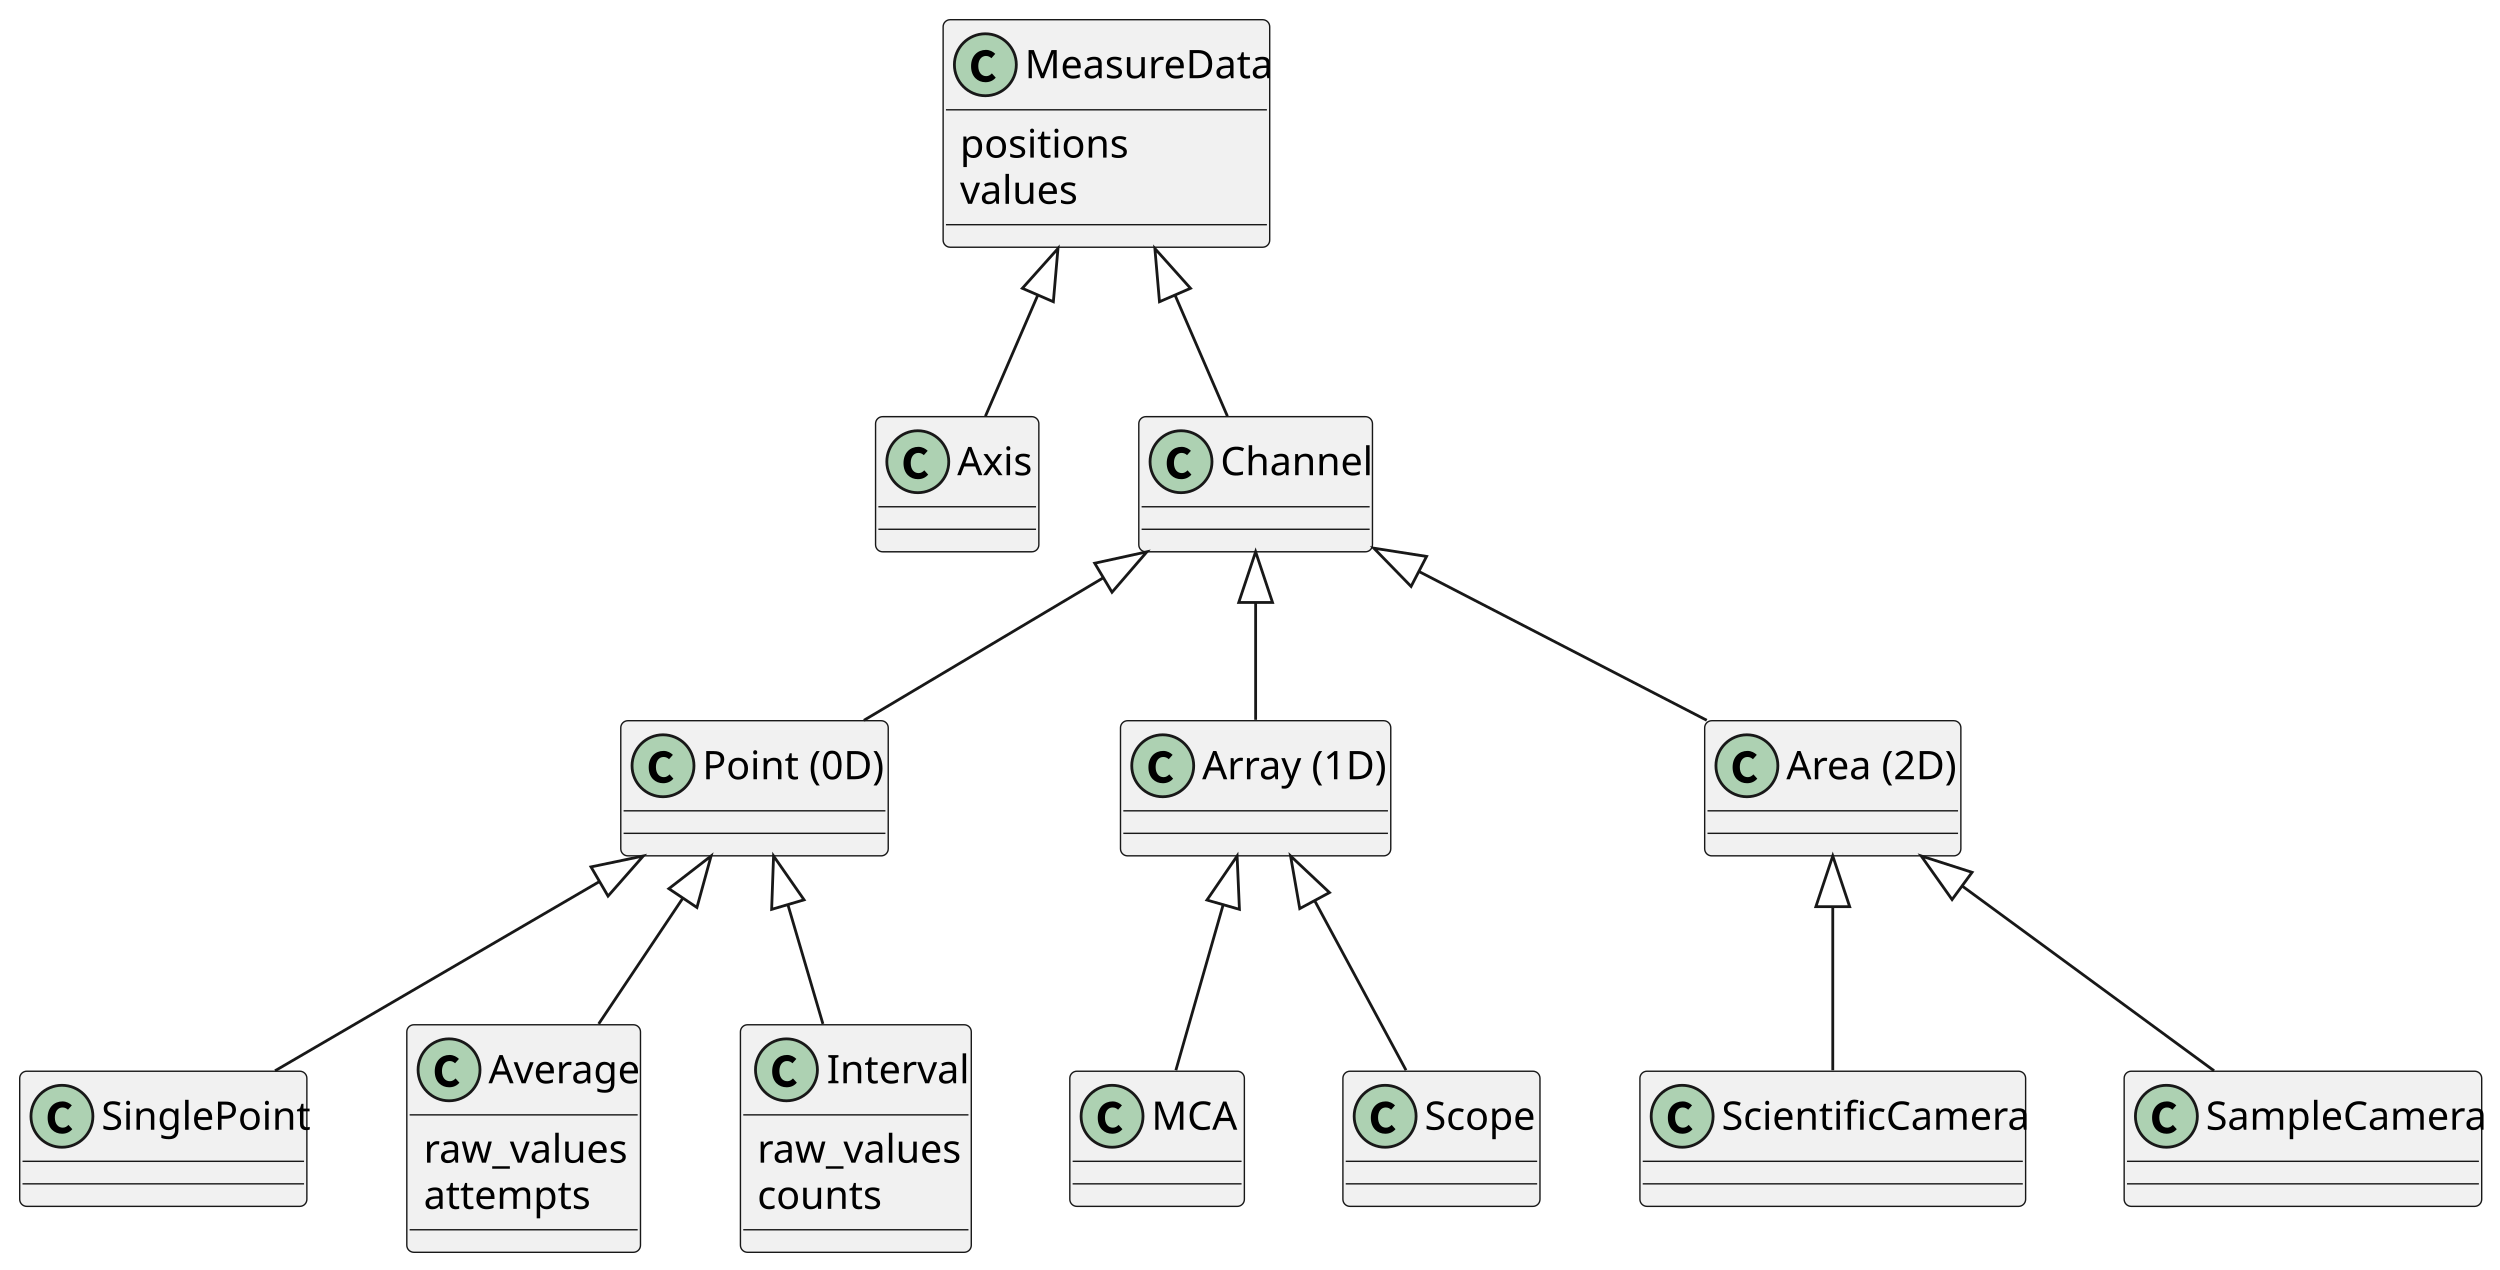
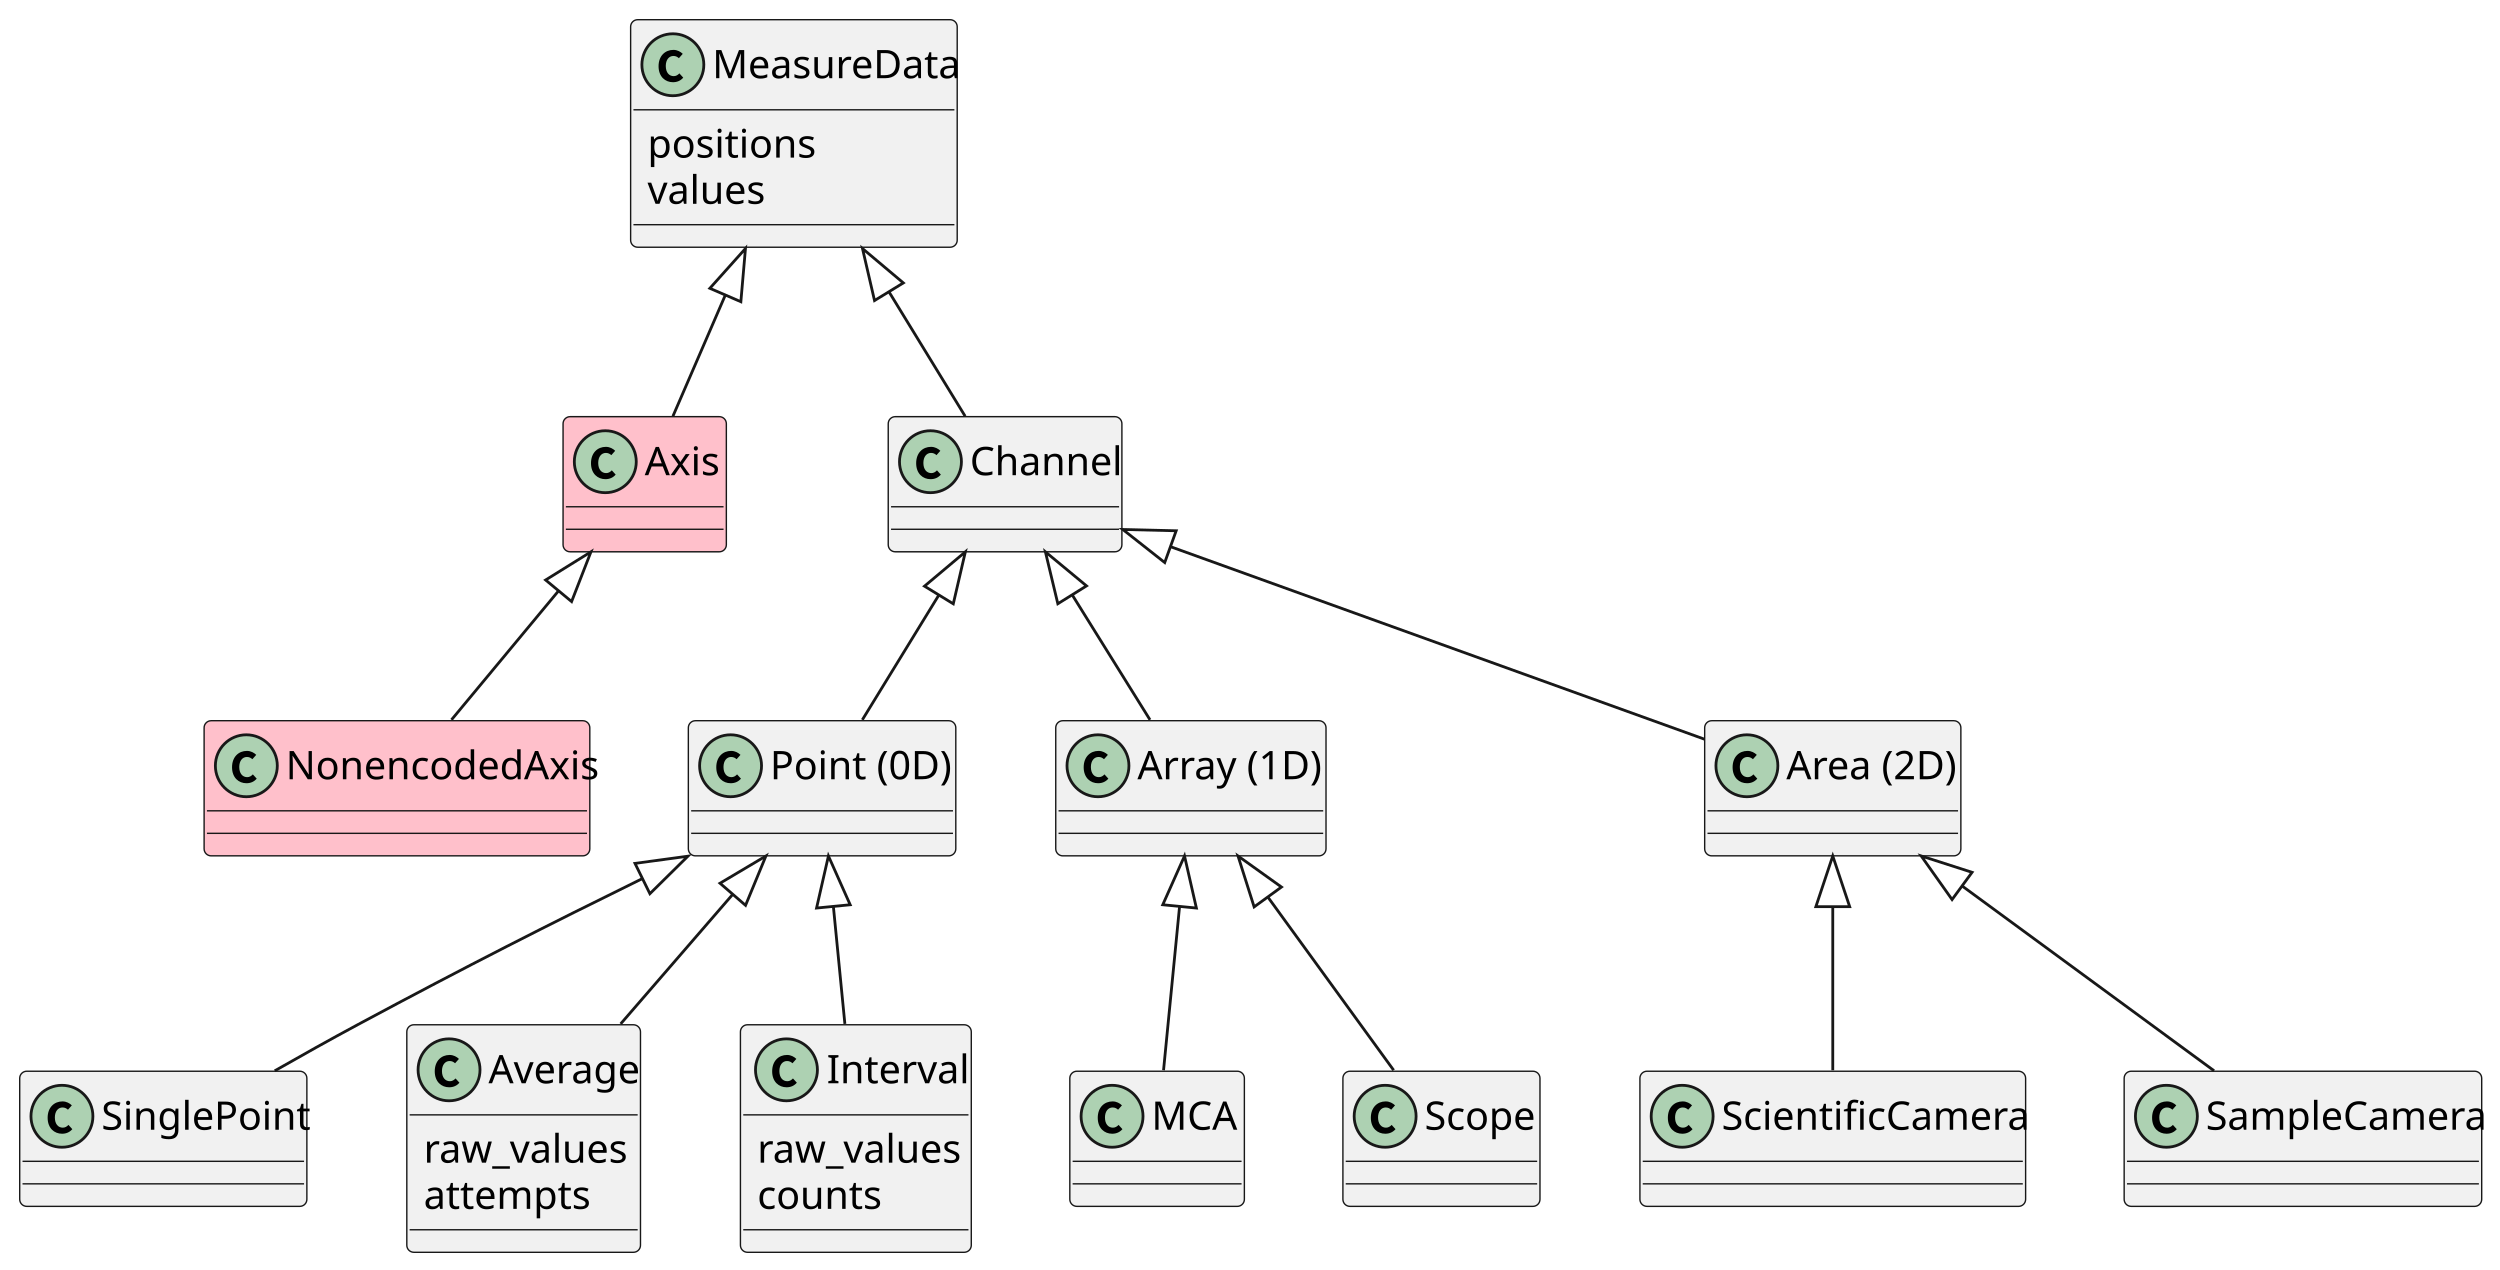
<svg xmlns="http://www.w3.org/2000/svg" contentStyleType="text/css" height="451px" preserveAspectRatio="none" style="width:888px;height:451px;background:#FFFFFF;" version="1.1" viewBox="0 0 888 451" width="888px" zoomAndPan="magnify">
  <defs />
  <g>
    <g id="elem_MeasureData">
-       <rect codeLine="3" fill="#F1F1F1" height="80.812" id="MeasureData" rx="2.5" ry="2.5" style="stroke:#181818;stroke-width:0.5;" width="116" x="335" y="7" />
-       <ellipse cx="350" cy="23" fill="#ADD1B2" rx="11" ry="11" style="stroke:#181818;stroke-width:1.0;" />
-       <path d="M350.047,29.203 C351.547,29.203 352.781,28.641 353.688,27.578 L352.312,26.062 C351.766,26.656 351.109,27.047 350.312,27.047 C348.641,27.047 347.484,25.719 347.484,23.438 C347.484,21.219 348.641,19.875 350.203,19.875 C351.016,19.875 351.609,20.188 352.141,20.672 L353.516,19.125 C352.766,18.391 351.609,17.719 350.203,17.719 C347.25,17.719 344.922,19.859 344.922,23.531 C344.922,27.25 347.297,29.203 350.047,29.203 Z " fill="#000000" />
-       <text fill="#000000" font-family="sans-serif" font-size="14" lengthAdjust="spacing" textLength="84" x="364" y="27.785">MeasureData</text>
-       <line style="stroke:#181818;stroke-width:0.5;" x1="336" x2="450" y1="39" y2="39" />
-       <text fill="#000000" font-family="sans-serif" font-size="14" lengthAdjust="spacing" textLength="57" x="341" y="55.988">positions</text>
-       <text fill="#000000" font-family="sans-serif" font-size="14" lengthAdjust="spacing" textLength="40" x="341" y="72.394">values</text>
-       <line style="stroke:#181818;stroke-width:0.5;" x1="336" x2="450" y1="79.812" y2="79.812" />
+       <rect codeLine="3" fill="#F1F1F1" height="80.812" id="MeasureData" rx="2.5" ry="2.5" style="stroke:#181818;stroke-width:0.5;" width="116" x="224" y="7" />
+       <ellipse cx="239" cy="23" fill="#ADD1B2" rx="11" ry="11" style="stroke:#181818;stroke-width:1.0;" />
+       <path d="M239.047,29.203 C240.547,29.203 241.781,28.641 242.688,27.578 L241.312,26.062 C240.766,26.656 240.109,27.047 239.312,27.047 C237.641,27.047 236.484,25.719 236.484,23.438 C236.484,21.219 237.641,19.875 239.203,19.875 C240.016,19.875 240.609,20.188 241.141,20.672 L242.516,19.125 C241.766,18.391 240.609,17.719 239.203,17.719 C236.25,17.719 233.922,19.859 233.922,23.531 C233.922,27.25 236.297,29.203 239.047,29.203 Z " fill="#000000" />
+       <text fill="#000000" font-family="sans-serif" font-size="14" lengthAdjust="spacing" textLength="84" x="253" y="27.785">MeasureData</text>
+       <line style="stroke:#181818;stroke-width:0.5;" x1="225" x2="339" y1="39" y2="39" />
+       <text fill="#000000" font-family="sans-serif" font-size="14" lengthAdjust="spacing" textLength="57" x="230" y="55.988">positions</text>
+       <text fill="#000000" font-family="sans-serif" font-size="14" lengthAdjust="spacing" textLength="40" x="230" y="72.394">values</text>
+       <line style="stroke:#181818;stroke-width:0.5;" x1="225" x2="339" y1="79.812" y2="79.812" />
    </g>
    <g id="elem_Axis">
-       <rect codeLine="8" fill="#F1F1F1" height="48" id="Axis" rx="2.5" ry="2.5" style="stroke:#181818;stroke-width:0.5;" width="58" x="311" y="148" />
-       <ellipse cx="326" cy="164" fill="#ADD1B2" rx="11" ry="11" style="stroke:#181818;stroke-width:1.0;" />
-       <path d="M326.047,170.203 C327.547,170.203 328.781,169.641 329.688,168.578 L328.312,167.062 C327.766,167.656 327.109,168.047 326.312,168.047 C324.641,168.047 323.484,166.719 323.484,164.438 C323.484,162.219 324.641,160.875 326.203,160.875 C327.016,160.875 327.609,161.188 328.141,161.672 L329.516,160.125 C328.766,159.391 327.609,158.719 326.203,158.719 C323.25,158.719 320.922,160.859 320.922,164.531 C320.922,168.25 323.297,170.203 326.047,170.203 Z " fill="#000000" />
-       <text fill="#000000" font-family="sans-serif" font-size="14" lengthAdjust="spacing" textLength="26" x="340" y="168.785">Axis</text>
-       <line style="stroke:#181818;stroke-width:0.5;" x1="312" x2="368" y1="180" y2="180" />
-       <line style="stroke:#181818;stroke-width:0.5;" x1="312" x2="368" y1="188" y2="188" />
+       <rect codeLine="8" fill="#FFC0CB" height="48" id="Axis" rx="2.5" ry="2.5" style="stroke:#181818;stroke-width:0.5;" width="58" x="200" y="148" />
+       <ellipse cx="215" cy="164" fill="#ADD1B2" rx="11" ry="11" style="stroke:#181818;stroke-width:1.0;" />
+       <path d="M215.047,170.203 C216.547,170.203 217.781,169.641 218.688,168.578 L217.312,167.062 C216.766,167.656 216.109,168.047 215.312,168.047 C213.641,168.047 212.484,166.719 212.484,164.438 C212.484,162.219 213.641,160.875 215.203,160.875 C216.016,160.875 216.609,161.188 217.141,161.672 L218.516,160.125 C217.766,159.391 216.609,158.719 215.203,158.719 C212.25,158.719 209.922,160.859 209.922,164.531 C209.922,168.25 212.297,170.203 215.047,170.203 Z " fill="#000000" />
+       <text fill="#000000" font-family="sans-serif" font-size="14" lengthAdjust="spacing" textLength="26" x="229" y="168.785">Axis</text>
+       <line style="stroke:#181818;stroke-width:0.5;" x1="201" x2="257" y1="180" y2="180" />
+       <line style="stroke:#181818;stroke-width:0.5;" x1="201" x2="257" y1="188" y2="188" />
+     </g>
+     <g id="elem_NonencodedAxis">
+       <rect codeLine="10" fill="#FFC0CB" height="48" id="NonencodedAxis" rx="2.5" ry="2.5" style="stroke:#181818;stroke-width:0.5;" width="137" x="72.5" y="256" />
+       <ellipse cx="87.5" cy="272" fill="#ADD1B2" rx="11" ry="11" style="stroke:#181818;stroke-width:1.0;" />
+       <path d="M87.547,278.203 C89.047,278.203 90.281,277.641 91.188,276.578 L89.812,275.062 C89.266,275.656 88.609,276.047 87.812,276.047 C86.141,276.047 84.984,274.719 84.984,272.438 C84.984,270.219 86.141,268.875 87.703,268.875 C88.516,268.875 89.109,269.188 89.641,269.672 L91.016,268.125 C90.266,267.391 89.109,266.719 87.703,266.719 C84.75,266.719 82.422,268.859 82.422,272.531 C82.422,276.25 84.797,278.203 87.547,278.203 Z " fill="#000000" />
+       <text fill="#000000" font-family="sans-serif" font-size="14" lengthAdjust="spacing" textLength="105" x="101.5" y="276.785">NonencodedAxis</text>
+       <line style="stroke:#181818;stroke-width:0.5;" x1="73.5" x2="208.5" y1="288" y2="288" />
+       <line style="stroke:#181818;stroke-width:0.5;" x1="73.5" x2="208.5" y1="296" y2="296" />
    </g>
    <g id="elem_Channel">
-       <rect codeLine="10" fill="#F1F1F1" height="48" id="Channel" rx="2.5" ry="2.5" style="stroke:#181818;stroke-width:0.5;" width="83" x="404.5" y="148" />
-       <ellipse cx="419.5" cy="164" fill="#ADD1B2" rx="11" ry="11" style="stroke:#181818;stroke-width:1.0;" />
-       <path d="M419.547,170.203 C421.047,170.203 422.281,169.641 423.188,168.578 L421.812,167.062 C421.266,167.656 420.609,168.047 419.812,168.047 C418.141,168.047 416.984,166.719 416.984,164.438 C416.984,162.219 418.141,160.875 419.703,160.875 C420.516,160.875 421.109,161.188 421.641,161.672 L423.016,160.125 C422.266,159.391 421.109,158.719 419.703,158.719 C416.75,158.719 414.422,160.859 414.422,164.531 C414.422,168.25 416.797,170.203 419.547,170.203 Z " fill="#000000" />
-       <text fill="#000000" font-family="sans-serif" font-size="14" lengthAdjust="spacing" textLength="51" x="433.5" y="168.785">Channel</text>
-       <line style="stroke:#181818;stroke-width:0.5;" x1="405.5" x2="486.5" y1="180" y2="180" />
-       <line style="stroke:#181818;stroke-width:0.5;" x1="405.5" x2="486.5" y1="188" y2="188" />
+       <rect codeLine="12" fill="#F1F1F1" height="48" id="Channel" rx="2.5" ry="2.5" style="stroke:#181818;stroke-width:0.5;" width="83" x="315.5" y="148" />
+       <ellipse cx="330.5" cy="164" fill="#ADD1B2" rx="11" ry="11" style="stroke:#181818;stroke-width:1.0;" />
+       <path d="M330.547,170.203 C332.047,170.203 333.281,169.641 334.188,168.578 L332.812,167.062 C332.266,167.656 331.609,168.047 330.812,168.047 C329.141,168.047 327.984,166.719 327.984,164.438 C327.984,162.219 329.141,160.875 330.703,160.875 C331.516,160.875 332.109,161.188 332.641,161.672 L334.016,160.125 C333.266,159.391 332.109,158.719 330.703,158.719 C327.75,158.719 325.422,160.859 325.422,164.531 C325.422,168.25 327.797,170.203 330.547,170.203 Z " fill="#000000" />
+       <text fill="#000000" font-family="sans-serif" font-size="14" lengthAdjust="spacing" textLength="51" x="344.5" y="168.785">Channel</text>
+       <line style="stroke:#181818;stroke-width:0.5;" x1="316.5" x2="397.5" y1="180" y2="180" />
+       <line style="stroke:#181818;stroke-width:0.5;" x1="316.5" x2="397.5" y1="188" y2="188" />
    </g>
    <g id="elem_Point (0D)">
-       <rect codeLine="12" fill="#F1F1F1" height="48" id="Point (0D)" rx="2.5" ry="2.5" style="stroke:#181818;stroke-width:0.5;" width="95" x="220.5" y="256" />
-       <ellipse cx="235.5" cy="272" fill="#ADD1B2" rx="11" ry="11" style="stroke:#181818;stroke-width:1.0;" />
-       <path d="M235.547,278.203 C237.047,278.203 238.281,277.641 239.188,276.578 L237.812,275.062 C237.266,275.656 236.609,276.047 235.812,276.047 C234.141,276.047 232.984,274.719 232.984,272.438 C232.984,270.219 234.141,268.875 235.703,268.875 C236.516,268.875 237.109,269.188 237.641,269.672 L239.016,268.125 C238.266,267.391 237.109,266.719 235.703,266.719 C232.75,266.719 230.422,268.859 230.422,272.531 C230.422,276.25 232.797,278.203 235.547,278.203 Z " fill="#000000" />
-       <text fill="#000000" font-family="sans-serif" font-size="14" lengthAdjust="spacing" textLength="63" x="249.5" y="276.785">Point (0D)</text>
-       <line style="stroke:#181818;stroke-width:0.5;" x1="221.5" x2="314.5" y1="288" y2="288" />
-       <line style="stroke:#181818;stroke-width:0.5;" x1="221.5" x2="314.5" y1="296" y2="296" />
+       <rect codeLine="14" fill="#F1F1F1" height="48" id="Point (0D)" rx="2.5" ry="2.5" style="stroke:#181818;stroke-width:0.5;" width="95" x="244.5" y="256" />
+       <ellipse cx="259.5" cy="272" fill="#ADD1B2" rx="11" ry="11" style="stroke:#181818;stroke-width:1.0;" />
+       <path d="M259.547,278.203 C261.047,278.203 262.281,277.641 263.188,276.578 L261.812,275.062 C261.266,275.656 260.609,276.047 259.812,276.047 C258.141,276.047 256.984,274.719 256.984,272.438 C256.984,270.219 258.141,268.875 259.703,268.875 C260.516,268.875 261.109,269.188 261.641,269.672 L263.016,268.125 C262.266,267.391 261.109,266.719 259.703,266.719 C256.75,266.719 254.422,268.859 254.422,272.531 C254.422,276.25 256.797,278.203 259.547,278.203 Z " fill="#000000" />
+       <text fill="#000000" font-family="sans-serif" font-size="14" lengthAdjust="spacing" textLength="63" x="273.5" y="276.785">Point (0D)</text>
+       <line style="stroke:#181818;stroke-width:0.5;" x1="245.5" x2="338.5" y1="288" y2="288" />
+       <line style="stroke:#181818;stroke-width:0.5;" x1="245.5" x2="338.5" y1="296" y2="296" />
    </g>
    <g id="elem_SinglePoint">
-       <rect codeLine="14" fill="#F1F1F1" height="48" id="SinglePoint" rx="2.5" ry="2.5" style="stroke:#181818;stroke-width:0.5;" width="102" x="7" y="380.5" />
+       <rect codeLine="16" fill="#F1F1F1" height="48" id="SinglePoint" rx="2.5" ry="2.5" style="stroke:#181818;stroke-width:0.5;" width="102" x="7" y="380.5" />
      <ellipse cx="22" cy="396.5" fill="#ADD1B2" rx="11" ry="11" style="stroke:#181818;stroke-width:1.0;" />
      <path d="M22.047,402.703 C23.547,402.703 24.781,402.141 25.688,401.078 L24.312,399.562 C23.766,400.156 23.109,400.547 22.312,400.547 C20.641,400.547 19.484,399.219 19.484,396.938 C19.484,394.719 20.641,393.375 22.203,393.375 C23.016,393.375 23.609,393.688 24.141,394.172 L25.516,392.625 C24.766,391.891 23.609,391.219 22.203,391.219 C19.25,391.219 16.922,393.359 16.922,397.031 C16.922,400.75 19.297,402.703 22.047,402.703 Z " fill="#000000" />
      <text fill="#000000" font-family="sans-serif" font-size="14" lengthAdjust="spacing" textLength="70" x="36" y="401.285">SinglePoint</text>
      <line style="stroke:#181818;stroke-width:0.5;" x1="8" x2="108" y1="412.5" y2="412.5" />
      <line style="stroke:#181818;stroke-width:0.5;" x1="8" x2="108" y1="420.5" y2="420.5" />
    </g>
    <g id="elem_Average">
-       <rect codeLine="16" fill="#F1F1F1" height="80.812" id="Average" rx="2.5" ry="2.5" style="stroke:#181818;stroke-width:0.5;" width="83" x="144.5" y="364" />
+       <rect codeLine="18" fill="#F1F1F1" height="80.812" id="Average" rx="2.5" ry="2.5" style="stroke:#181818;stroke-width:0.5;" width="83" x="144.5" y="364" />
      <ellipse cx="159.5" cy="380" fill="#ADD1B2" rx="11" ry="11" style="stroke:#181818;stroke-width:1.0;" />
      <path d="M159.547,386.203 C161.047,386.203 162.281,385.641 163.188,384.578 L161.812,383.062 C161.266,383.656 160.609,384.047 159.812,384.047 C158.141,384.047 156.984,382.719 156.984,380.438 C156.984,378.219 158.141,376.875 159.703,376.875 C160.516,376.875 161.109,377.188 161.641,377.672 L163.016,376.125 C162.266,375.391 161.109,374.719 159.703,374.719 C156.75,374.719 154.422,376.859 154.422,380.531 C154.422,384.25 156.797,386.203 159.547,386.203 Z " fill="#000000" />
      <text fill="#000000" font-family="sans-serif" font-size="14" lengthAdjust="spacing" textLength="51" x="173.5" y="384.785">Average</text>
      <line style="stroke:#181818;stroke-width:0.5;" x1="145.5" x2="226.5" y1="396" y2="396" />
      <text fill="#000000" font-family="sans-serif" font-size="14" lengthAdjust="spacing" textLength="70" x="150.5" y="412.988">raw_values</text>
      <text fill="#000000" font-family="sans-serif" font-size="14" lengthAdjust="spacing" textLength="57" x="150.5" y="429.394">attempts</text>
      <line style="stroke:#181818;stroke-width:0.5;" x1="145.5" x2="226.5" y1="436.812" y2="436.812" />
    </g>
    <g id="elem_Interval">
-       <rect codeLine="21" fill="#F1F1F1" height="80.812" id="Interval" rx="2.5" ry="2.5" style="stroke:#181818;stroke-width:0.5;" width="82" x="263" y="364" />
+       <rect codeLine="23" fill="#F1F1F1" height="80.812" id="Interval" rx="2.5" ry="2.5" style="stroke:#181818;stroke-width:0.5;" width="82" x="263" y="364" />
      <ellipse cx="279.35" cy="380" fill="#ADD1B2" rx="11" ry="11" style="stroke:#181818;stroke-width:1.0;" />
      <path d="M279.397,386.203 C280.897,386.203 282.131,385.641 283.038,384.578 L281.663,383.062 C281.116,383.656 280.459,384.047 279.663,384.047 C277.991,384.047 276.834,382.719 276.834,380.438 C276.834,378.219 277.991,376.875 279.553,376.875 C280.366,376.875 280.959,377.188 281.491,377.672 L282.866,376.125 C282.116,375.391 280.959,374.719 279.553,374.719 C276.6,374.719 274.272,376.859 274.272,380.531 C274.272,384.25 276.647,386.203 279.397,386.203 Z " fill="#000000" />
      <text fill="#000000" font-family="sans-serif" font-size="14" lengthAdjust="spacing" textLength="47" x="293.65" y="384.785">Interval</text>
      <line style="stroke:#181818;stroke-width:0.5;" x1="264" x2="344" y1="396" y2="396" />
      <text fill="#000000" font-family="sans-serif" font-size="14" lengthAdjust="spacing" textLength="70" x="269" y="412.988">raw_values</text>
      <text fill="#000000" font-family="sans-serif" font-size="14" lengthAdjust="spacing" textLength="43" x="269" y="429.394">counts</text>
      <line style="stroke:#181818;stroke-width:0.5;" x1="264" x2="344" y1="436.812" y2="436.812" />
    </g>
    <g id="elem_Array (1D)">
-       <rect codeLine="26" fill="#F1F1F1" height="48" id="Array (1D)" rx="2.5" ry="2.5" style="stroke:#181818;stroke-width:0.5;" width="96" x="398" y="256" />
-       <ellipse cx="413" cy="272" fill="#ADD1B2" rx="11" ry="11" style="stroke:#181818;stroke-width:1.0;" />
-       <path d="M413.047,278.203 C414.547,278.203 415.781,277.641 416.688,276.578 L415.312,275.062 C414.766,275.656 414.109,276.047 413.312,276.047 C411.641,276.047 410.484,274.719 410.484,272.438 C410.484,270.219 411.641,268.875 413.203,268.875 C414.016,268.875 414.609,269.188 415.141,269.672 L416.516,268.125 C415.766,267.391 414.609,266.719 413.203,266.719 C410.25,266.719 407.922,268.859 407.922,272.531 C407.922,276.25 410.297,278.203 413.047,278.203 Z " fill="#000000" />
-       <text fill="#000000" font-family="sans-serif" font-size="14" lengthAdjust="spacing" textLength="64" x="427" y="276.785">Array (1D)</text>
-       <line style="stroke:#181818;stroke-width:0.5;" x1="399" x2="493" y1="288" y2="288" />
-       <line style="stroke:#181818;stroke-width:0.5;" x1="399" x2="493" y1="296" y2="296" />
+       <rect codeLine="28" fill="#F1F1F1" height="48" id="Array (1D)" rx="2.5" ry="2.5" style="stroke:#181818;stroke-width:0.5;" width="96" x="375" y="256" />
+       <ellipse cx="390" cy="272" fill="#ADD1B2" rx="11" ry="11" style="stroke:#181818;stroke-width:1.0;" />
+       <path d="M390.047,278.203 C391.547,278.203 392.781,277.641 393.688,276.578 L392.312,275.062 C391.766,275.656 391.109,276.047 390.312,276.047 C388.641,276.047 387.484,274.719 387.484,272.438 C387.484,270.219 388.641,268.875 390.203,268.875 C391.016,268.875 391.609,269.188 392.141,269.672 L393.516,268.125 C392.766,267.391 391.609,266.719 390.203,266.719 C387.25,266.719 384.922,268.859 384.922,272.531 C384.922,276.25 387.297,278.203 390.047,278.203 Z " fill="#000000" />
+       <text fill="#000000" font-family="sans-serif" font-size="14" lengthAdjust="spacing" textLength="64" x="404" y="276.785">Array (1D)</text>
+       <line style="stroke:#181818;stroke-width:0.5;" x1="376" x2="470" y1="288" y2="288" />
+       <line style="stroke:#181818;stroke-width:0.5;" x1="376" x2="470" y1="296" y2="296" />
    </g>
    <g id="elem_MCA">
-       <rect codeLine="28" fill="#F1F1F1" height="48" id="MCA" rx="2.5" ry="2.5" style="stroke:#181818;stroke-width:0.5;" width="62" x="380" y="380.5" />
+       <rect codeLine="30" fill="#F1F1F1" height="48" id="MCA" rx="2.5" ry="2.5" style="stroke:#181818;stroke-width:0.5;" width="62" x="380" y="380.5" />
      <ellipse cx="395" cy="396.5" fill="#ADD1B2" rx="11" ry="11" style="stroke:#181818;stroke-width:1.0;" />
      <path d="M395.047,402.703 C396.547,402.703 397.781,402.141 398.688,401.078 L397.312,399.562 C396.766,400.156 396.109,400.547 395.312,400.547 C393.641,400.547 392.484,399.219 392.484,396.938 C392.484,394.719 393.641,393.375 395.203,393.375 C396.016,393.375 396.609,393.688 397.141,394.172 L398.516,392.625 C397.766,391.891 396.609,391.219 395.203,391.219 C392.25,391.219 389.922,393.359 389.922,397.031 C389.922,400.75 392.297,402.703 395.047,402.703 Z " fill="#000000" />
      <text fill="#000000" font-family="sans-serif" font-size="14" lengthAdjust="spacing" textLength="30" x="409" y="401.285">MCA</text>
      <line style="stroke:#181818;stroke-width:0.5;" x1="381" x2="441" y1="412.5" y2="412.5" />
      <line style="stroke:#181818;stroke-width:0.5;" x1="381" x2="441" y1="420.5" y2="420.5" />
    </g>
    <g id="elem_Scope">
-       <rect codeLine="30" fill="#F1F1F1" height="48" id="Scope" rx="2.5" ry="2.5" style="stroke:#181818;stroke-width:0.5;" width="70" x="477" y="380.5" />
+       <rect codeLine="32" fill="#F1F1F1" height="48" id="Scope" rx="2.5" ry="2.5" style="stroke:#181818;stroke-width:0.5;" width="70" x="477" y="380.5" />
      <ellipse cx="492" cy="396.5" fill="#ADD1B2" rx="11" ry="11" style="stroke:#181818;stroke-width:1.0;" />
      <path d="M492.047,402.703 C493.547,402.703 494.781,402.141 495.688,401.078 L494.312,399.562 C493.766,400.156 493.109,400.547 492.312,400.547 C490.641,400.547 489.484,399.219 489.484,396.938 C489.484,394.719 490.641,393.375 492.203,393.375 C493.016,393.375 493.609,393.688 494.141,394.172 L495.516,392.625 C494.766,391.891 493.609,391.219 492.203,391.219 C489.25,391.219 486.922,393.359 486.922,397.031 C486.922,400.75 489.297,402.703 492.047,402.703 Z " fill="#000000" />
      <text fill="#000000" font-family="sans-serif" font-size="14" lengthAdjust="spacing" textLength="38" x="506" y="401.285">Scope</text>
      <line style="stroke:#181818;stroke-width:0.5;" x1="478" x2="546" y1="412.5" y2="412.5" />
      <line style="stroke:#181818;stroke-width:0.5;" x1="478" x2="546" y1="420.5" y2="420.5" />
    </g>
    <g id="elem_Area (2D)">
-       <rect codeLine="32" fill="#F1F1F1" height="48" id="Area (2D)" rx="2.5" ry="2.5" style="stroke:#181818;stroke-width:0.5;" width="91" x="605.5" y="256" />
+       <rect codeLine="34" fill="#F1F1F1" height="48" id="Area (2D)" rx="2.5" ry="2.5" style="stroke:#181818;stroke-width:0.5;" width="91" x="605.5" y="256" />
      <ellipse cx="620.5" cy="272" fill="#ADD1B2" rx="11" ry="11" style="stroke:#181818;stroke-width:1.0;" />
      <path d="M620.547,278.203 C622.047,278.203 623.281,277.641 624.188,276.578 L622.812,275.062 C622.266,275.656 621.609,276.047 620.812,276.047 C619.141,276.047 617.984,274.719 617.984,272.438 C617.984,270.219 619.141,268.875 620.703,268.875 C621.516,268.875 622.109,269.188 622.641,269.672 L624.016,268.125 C623.266,267.391 622.109,266.719 620.703,266.719 C617.75,266.719 615.422,268.859 615.422,272.531 C615.422,276.25 617.797,278.203 620.547,278.203 Z " fill="#000000" />
      <text fill="#000000" font-family="sans-serif" font-size="14" lengthAdjust="spacing" textLength="59" x="634.5" y="276.785">Area (2D)</text>
      <line style="stroke:#181818;stroke-width:0.5;" x1="606.5" x2="695.5" y1="288" y2="288" />
      <line style="stroke:#181818;stroke-width:0.5;" x1="606.5" x2="695.5" y1="296" y2="296" />
    </g>
    <g id="elem_ScientificCamera">
-       <rect codeLine="34" fill="#F1F1F1" height="48" id="ScientificCamera" rx="2.5" ry="2.5" style="stroke:#181818;stroke-width:0.5;" width="137" x="582.5" y="380.5" />
+       <rect codeLine="36" fill="#F1F1F1" height="48" id="ScientificCamera" rx="2.5" ry="2.5" style="stroke:#181818;stroke-width:0.5;" width="137" x="582.5" y="380.5" />
      <ellipse cx="597.5" cy="396.5" fill="#ADD1B2" rx="11" ry="11" style="stroke:#181818;stroke-width:1.0;" />
      <path d="M597.547,402.703 C599.047,402.703 600.281,402.141 601.188,401.078 L599.812,399.562 C599.266,400.156 598.609,400.547 597.812,400.547 C596.141,400.547 594.984,399.219 594.984,396.938 C594.984,394.719 596.141,393.375 597.703,393.375 C598.516,393.375 599.109,393.688 599.641,394.172 L601.016,392.625 C600.266,391.891 599.109,391.219 597.703,391.219 C594.75,391.219 592.422,393.359 592.422,397.031 C592.422,400.75 594.797,402.703 597.547,402.703 Z " fill="#000000" />
      <text fill="#000000" font-family="sans-serif" font-size="14" lengthAdjust="spacing" textLength="105" x="611.5" y="401.285">ScientificCamera</text>
      <line style="stroke:#181818;stroke-width:0.5;" x1="583.5" x2="718.5" y1="412.5" y2="412.5" />
      <line style="stroke:#181818;stroke-width:0.5;" x1="583.5" x2="718.5" y1="420.5" y2="420.5" />
    </g>
    <g id="elem_SampleCamera">
-       <rect codeLine="36" fill="#F1F1F1" height="48" id="SampleCamera" rx="2.5" ry="2.5" style="stroke:#181818;stroke-width:0.5;" width="127" x="754.5" y="380.5" />
+       <rect codeLine="38" fill="#F1F1F1" height="48" id="SampleCamera" rx="2.5" ry="2.5" style="stroke:#181818;stroke-width:0.5;" width="127" x="754.5" y="380.5" />
      <ellipse cx="769.5" cy="396.5" fill="#ADD1B2" rx="11" ry="11" style="stroke:#181818;stroke-width:1.0;" />
      <path d="M769.547,402.703 C771.047,402.703 772.281,402.141 773.188,401.078 L771.812,399.562 C771.266,400.156 770.609,400.547 769.812,400.547 C768.141,400.547 766.984,399.219 766.984,396.938 C766.984,394.719 768.141,393.375 769.703,393.375 C770.516,393.375 771.109,393.688 771.641,394.172 L773.016,392.625 C772.266,391.891 771.109,391.219 769.703,391.219 C766.75,391.219 764.422,393.359 764.422,397.031 C764.422,400.75 766.797,402.703 769.547,402.703 Z " fill="#000000" />
      <text fill="#000000" font-family="sans-serif" font-size="14" lengthAdjust="spacing" textLength="95" x="783.5" y="401.285">SampleCamera</text>
      <line style="stroke:#181818;stroke-width:0.5;" x1="755.5" x2="880.5" y1="412.5" y2="412.5" />
      <line style="stroke:#181818;stroke-width:0.5;" x1="755.5" x2="880.5" y1="420.5" y2="420.5" />
    </g>
    <g id="link_MeasureData_Axis">
-       <path d="M368.645,104.791 C360.125,124.491 357.28,131.07 350.02,147.84 " fill="none" id="MeasureData-backto-Axis" style="stroke:#181818;stroke-width:1.0;" />
-       <polygon fill="none" points="375.79,88.27,363.138,102.409,374.152,107.173,375.79,88.27" style="stroke:#181818;stroke-width:1.0;" />
+       <path d="M257.645,104.791 C249.125,124.491 246.28,131.07 239.02,147.84 " fill="none" id="MeasureData-backto-Axis" style="stroke:#181818;stroke-width:1.0;" />
+       <polygon fill="none" points="264.79,88.27,252.138,102.409,263.152,107.173,264.79,88.27" style="stroke:#181818;stroke-width:1.0;" />
+     </g>
+     <g id="link_Axis_NonencodedAxis">
+       <path d="M198.413,209.85 C183.753,227.51 175.09,237.94 160.36,255.68 " fill="none" id="Axis-backto-NonencodedAxis" style="stroke:#181818;stroke-width:1.0;" />
+       <polygon fill="none" points="209.91,196,193.796,206.018,203.03,213.682,209.91,196" style="stroke:#181818;stroke-width:1.0;" />
    </g>
    <g id="link_MeasureData_Channel">
-       <path d="M417.355,104.791 C425.875,124.491 428.72,131.07 435.98,147.84 " fill="none" id="MeasureData-backto-Channel" style="stroke:#181818;stroke-width:1.0;" />
-       <polygon fill="none" points="410.21,88.27,411.848,107.173,422.862,102.409,410.21,88.27" style="stroke:#181818;stroke-width:1.0;" />
+       <path d="M315.748,103.622 C327.808,123.322 332.55,131.07 342.82,147.84 " fill="none" id="MeasureData-backto-Channel" style="stroke:#181818;stroke-width:1.0;" />
+       <polygon fill="none" points="306.35,88.27,310.631,106.754,320.865,100.489,306.35,88.27" style="stroke:#181818;stroke-width:1.0;" />
    </g>
    <g id="link_Channel_Point (0D)">
-       <path d="M391.914,205.209 C362.154,222.929 336.67,238.11 306.85,255.86 " fill="none" id="Channel-backto-Point (0D)" style="stroke:#181818;stroke-width:1.0;" />
-       <polygon fill="none" points="407.38,196,388.844,200.054,394.984,210.364,407.38,196" style="stroke:#181818;stroke-width:1.0;" />
+       <path d="M333.49,211.344 C322.66,229.004 317.18,237.94 306.3,255.68 " fill="none" id="Channel-backto-Point (0D)" style="stroke:#181818;stroke-width:1.0;" />
+       <polygon fill="none" points="342.9,196,328.375,208.208,338.605,214.481,342.9,196" style="stroke:#181818;stroke-width:1.0;" />
    </g>
    <g id="link_Point (0D)_SinglePoint">
-       <path d="M212.951,313.108 C175.521,334.938 135.16,358.49 97.68,380.35 " fill="none" id="Point (0D)-backto-SinglePoint" style="stroke:#181818;stroke-width:1.0;" />
-       <polygon fill="none" points="228.5,304.04,209.928,307.925,215.974,318.291,228.5,304.04" style="stroke:#181818;stroke-width:1.0;" />
+       <path d="M228.196,312.06 C195.056,328.351 166.12,342.98 127,364 C117.39,369.16 107.15,374.9 97.57,380.36 " fill="none" id="Point (0D)-backto-SinglePoint" style="stroke:#181818;stroke-width:1.0;" />
+       <polygon fill="none" points="244.35,304.12,225.549,306.676,230.843,317.445,244.35,304.12" style="stroke:#181818;stroke-width:1.0;" />
    </g>
    <g id="link_Point (0D)_Average">
-       <path d="M242.565,318.996 C231.334,335.766 225.86,343.95 212.65,363.69 " fill="none" id="Point (0D)-backto-Average" style="stroke:#181818;stroke-width:1.0;" />
-       <polygon fill="none" points="252.58,304.04,237.579,315.658,247.55,322.335,252.58,304.04" style="stroke:#181818;stroke-width:1.0;" />
+       <path d="M260.282,317.652 C245.772,334.422 237.53,343.95 220.45,363.69 " fill="none" id="Point (0D)-backto-Average" style="stroke:#181818;stroke-width:1.0;" />
+       <polygon fill="none" points="272.06,304.04,255.745,313.726,264.82,321.578,272.06,304.04" style="stroke:#181818;stroke-width:1.0;" />
    </g>
    <g id="link_Point (0D)_Interval">
-       <path d="M279.847,321.309 C284.777,338.079 286.5,343.95 292.3,363.69 " fill="none" id="Point (0D)-backto-Interval" style="stroke:#181818;stroke-width:1.0;" />
-       <polygon fill="none" points="274.77,304.04,274.09,323.002,285.603,319.617,274.77,304.04" style="stroke:#181818;stroke-width:1.0;" />
+       <path d="M296.012,321.954 C297.652,338.724 298.17,343.95 300.1,363.69 " fill="none" id="Point (0D)-backto-Interval" style="stroke:#181818;stroke-width:1.0;" />
+       <polygon fill="none" points="294.26,304.04,290.04,322.538,301.983,321.371,294.26,304.04" style="stroke:#181818;stroke-width:1.0;" />
    </g>
    <g id="link_Channel_Array (1D)">
-       <path d="M446,214 C446,231.66 446,237.94 446,255.68 " fill="none" id="Channel-backto-Array (1D)" style="stroke:#181818;stroke-width:1.0;" />
-       <polygon fill="none" points="446,196,440,214,452,214,446,196" style="stroke:#181818;stroke-width:1.0;" />
+       <path d="M380.837,211.279 C391.837,228.939 397.43,237.94 408.48,255.68 " fill="none" id="Channel-backto-Array (1D)" style="stroke:#181818;stroke-width:1.0;" />
+       <polygon fill="none" points="371.32,196,375.744,214.451,385.93,208.106,371.32,196" style="stroke:#181818;stroke-width:1.0;" />
    </g>
    <g id="link_Array (1D)_MCA">
-       <path d="M434.473,321.347 C428.253,343.107 423.92,358.28 417.67,380.15 " fill="none" id="Array (1D)-backto-MCA" style="stroke:#181818;stroke-width:1.0;" />
-       <polygon fill="none" points="439.42,304.04,428.704,319.698,440.242,322.996,439.42,304.04" style="stroke:#181818;stroke-width:1.0;" />
+       <path d="M418.986,321.954 C416.856,343.714 415.43,358.28 413.29,380.15 " fill="none" id="Array (1D)-backto-MCA" style="stroke:#181818;stroke-width:1.0;" />
+       <polygon fill="none" points="420.74,304.04,413.015,321.37,424.958,322.539,420.74,304.04" style="stroke:#181818;stroke-width:1.0;" />
    </g>
    <g id="link_Array (1D)_Scope">
-       <path d="M466.951,319.885 C478.681,341.644 487.64,358.28 499.42,380.15 " fill="none" id="Array (1D)-backto-Scope" style="stroke:#181818;stroke-width:1.0;" />
-       <polygon fill="none" points="458.41,304.04,461.67,322.732,472.233,317.037,458.41,304.04" style="stroke:#181818;stroke-width:1.0;" />
+       <path d="M450.32,318.602 C466.13,340.362 479.15,358.28 495.03,380.15 " fill="none" id="Array (1D)-backto-Scope" style="stroke:#181818;stroke-width:1.0;" />
+       <polygon fill="none" points="439.74,304.04,445.466,322.129,455.174,315.075,439.74,304.04" style="stroke:#181818;stroke-width:1.0;" />
    </g>
    <g id="link_Channel_Area (2D)">
-       <path d="M503.971,202.975 C538.41,220.775 571.06,237.66 606.24,255.85 " fill="none" id="Channel-backto-Area (2D)" style="stroke:#181818;stroke-width:1.0;" />
-       <polygon fill="none" points="487.98,194.71,501.216,208.305,506.725,197.644,487.98,194.71" style="stroke:#181818;stroke-width:1.0;" />
+       <path d="M415.743,194.176 C470.433,213.896 548.99,242.22 605.47,262.58 " fill="none" id="Channel-backto-Area (2D)" style="stroke:#181818;stroke-width:1.0;" />
+       <polygon fill="none" points="398.81,188.07,413.708,199.82,417.778,188.531,398.81,188.07" style="stroke:#181818;stroke-width:1.0;" />
    </g>
    <g id="link_Area (2D)_ScientificCamera">
      <path d="M651,322.04 C651,343.8 651,358.28 651,380.15 " fill="none" id="Area (2D)-backto-ScientificCamera" style="stroke:#181818;stroke-width:1.0;" />
      <polygon fill="none" points="651,304.04,645,322.04,657,322.04,651,304.04" style="stroke:#181818;stroke-width:1.0;" />
    </g>
    <g id="link_Area (2D)_SampleCamera">
      <path d="M696.924,314.686 C726.684,336.516 756.64,358.49 786.45,380.35 " fill="none" id="Area (2D)-backto-SampleCamera" style="stroke:#181818;stroke-width:1.0;" />
      <polygon fill="none" points="682.41,304.04,693.375,319.524,700.473,309.849,682.41,304.04" style="stroke:#181818;stroke-width:1.0;" />
    </g>
  </g>
</svg>
